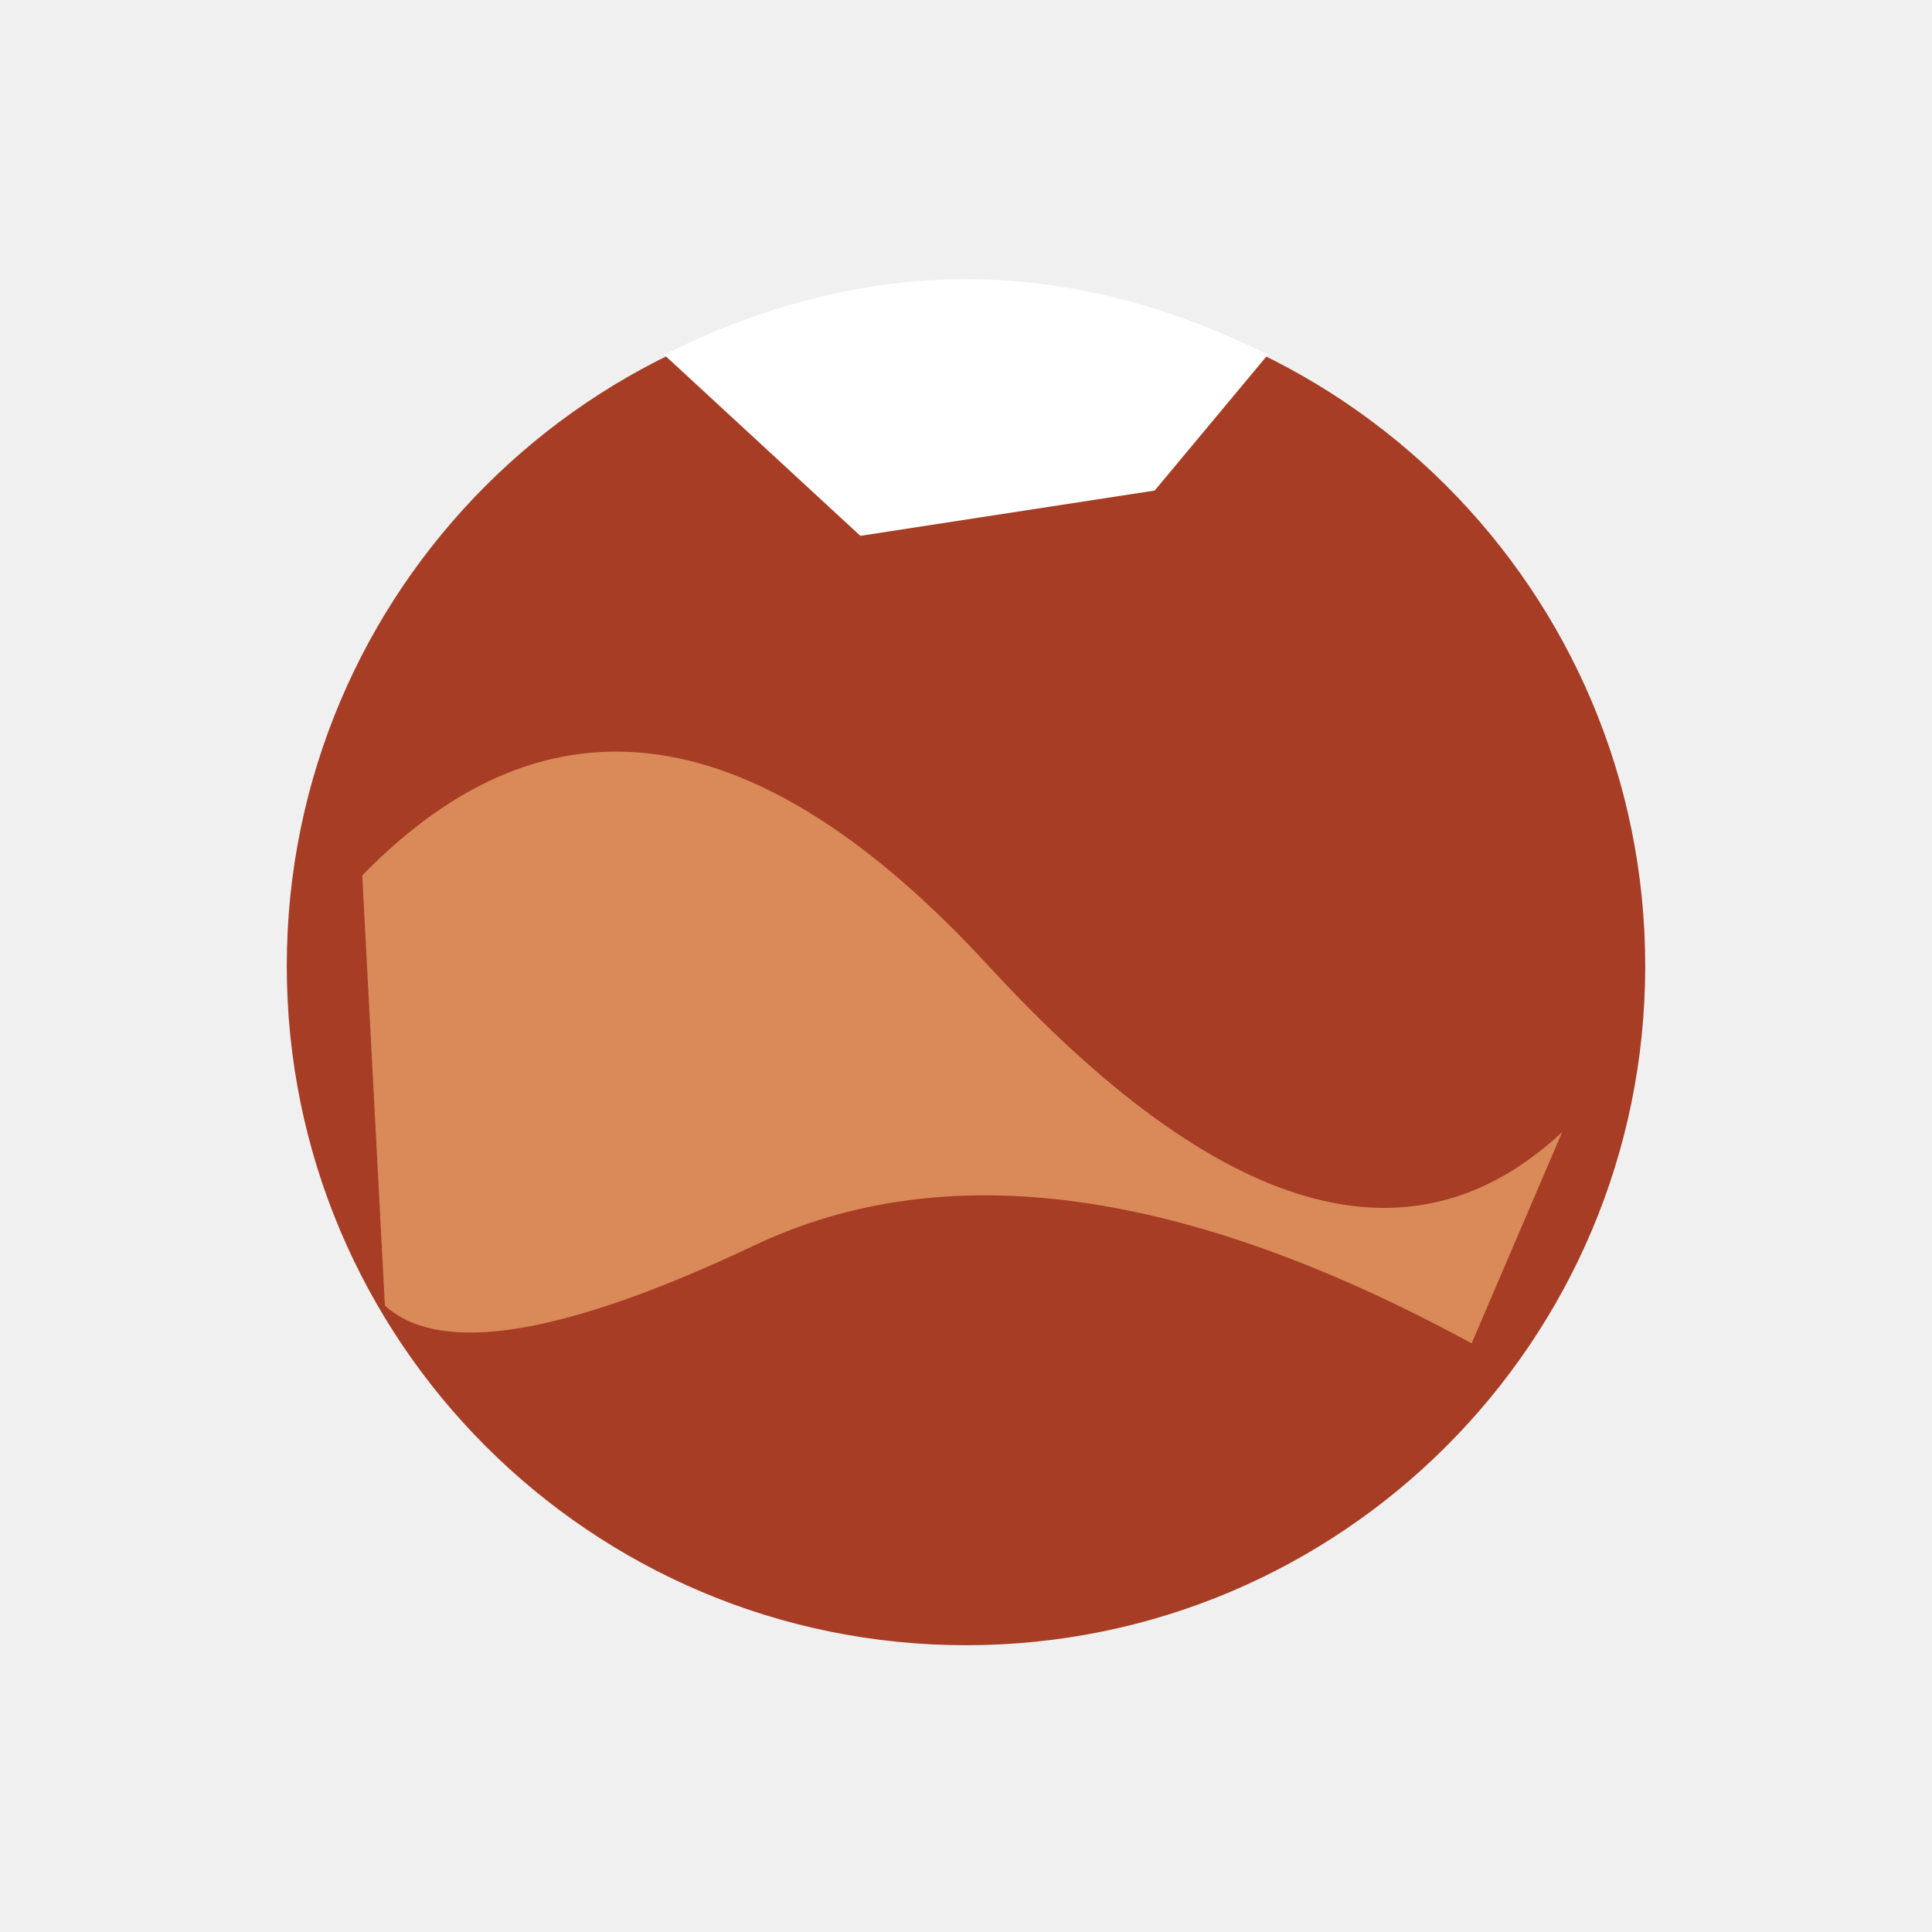
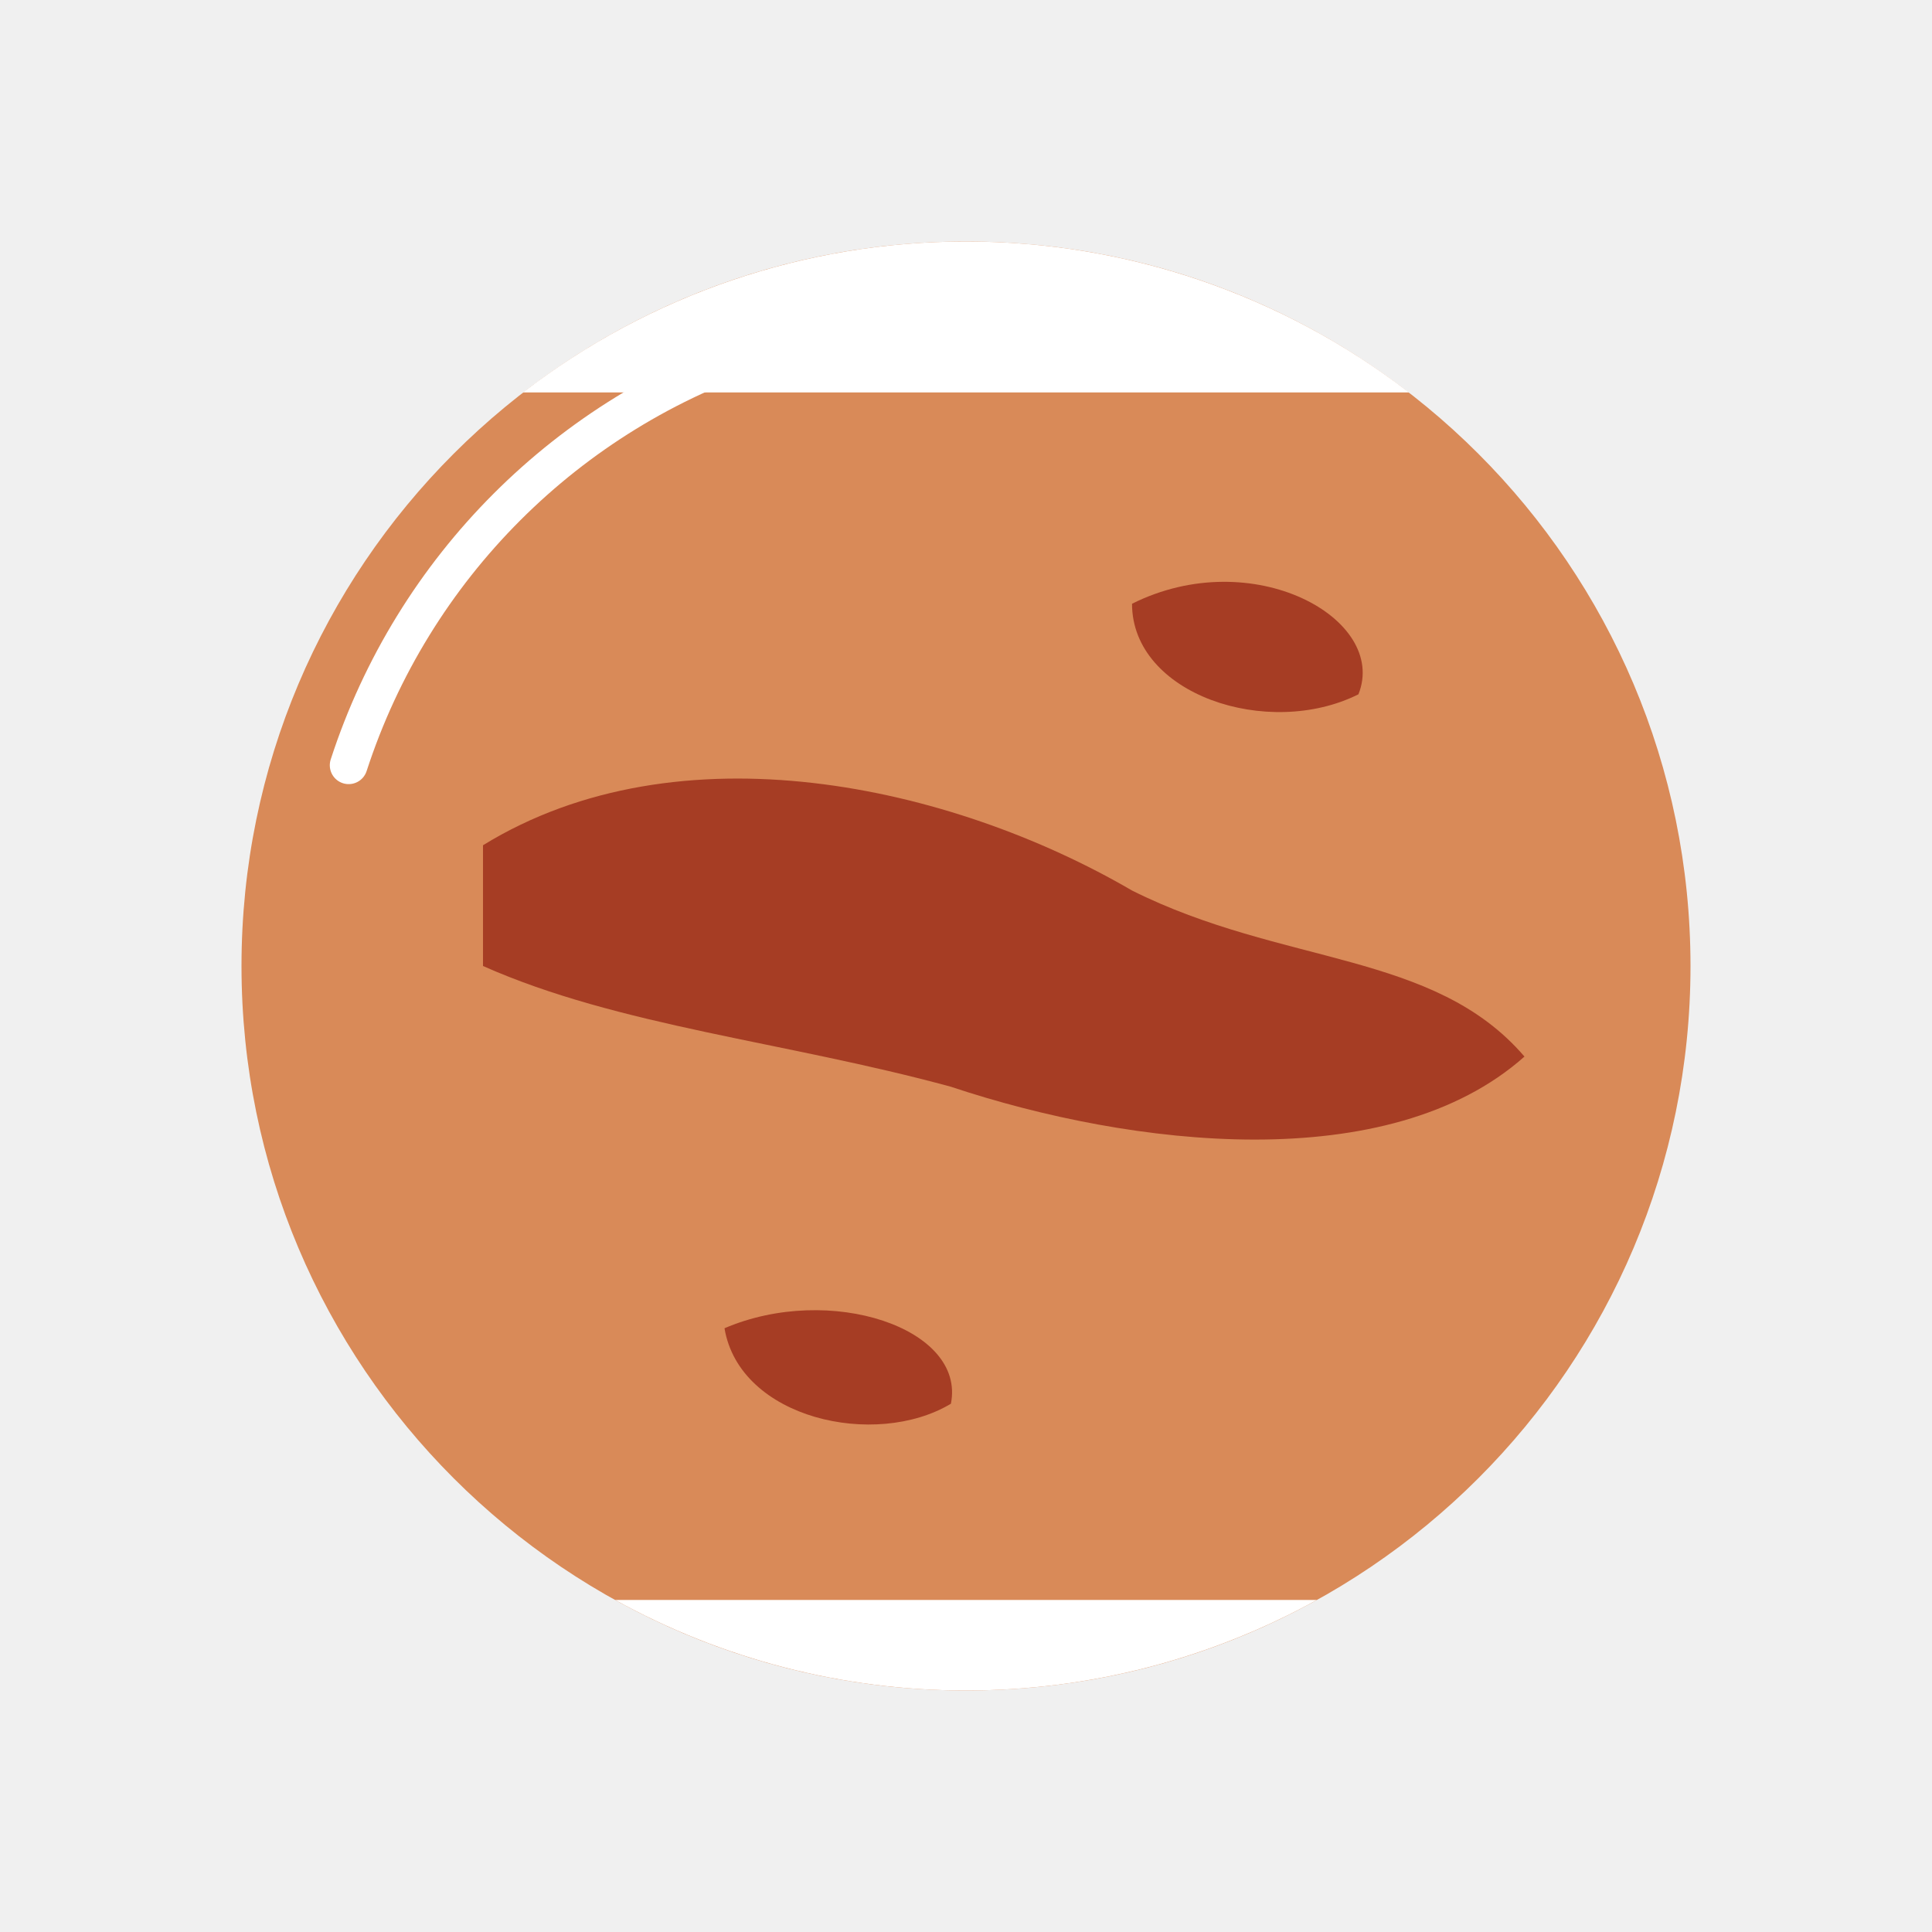
<svg xmlns="http://www.w3.org/2000/svg" viewBox="0 0 256 256" width="256" height="256">
-   <circle cx="128" cy="128" r="90" fill="#A63D24" />
-   <path fill="#D98A58" d="M48 116Q85 78 131 128T207 150L195 178Q138 147 100 165T51 173Z" />
-   <path fill="#FFFFFF" d="M88 47Q128 27 168 47L153 65 114 71Z" />
+   <circle cx="128" cy="128" r="96" fill="#D98A58" />
+   <path fill="#A63D24" d="M64 112C90 96 126 104 150 118C170 128 190 126 202 140C184 156 150 152 126 144C104 138 82 136 64 128Z M150 80C166 72 184 82 180 92C168 98 150 92 150 80Z M96 176C110 170 128 176 126 186C116 192 98 188 96 176Z" />
+   <path fill="#FFFFFF" d="M128.0 32H128.0A96 96 0 0 1 186.7 52H69.3A96 96 0 0 1 128.0 32Z" />
+   <path fill="#FFFFFF" d="M81.5 212H174.5A96 96 0 0 1 128.0 224H128.0A96 96 0 0 1 81.5 212Z" />
+   <path fill="none" stroke="#FFFFFF" stroke-width="5" stroke-linecap="round" d="M46.2 101.4A86 86 0 0 1 101.4 46.2" />
</svg>
